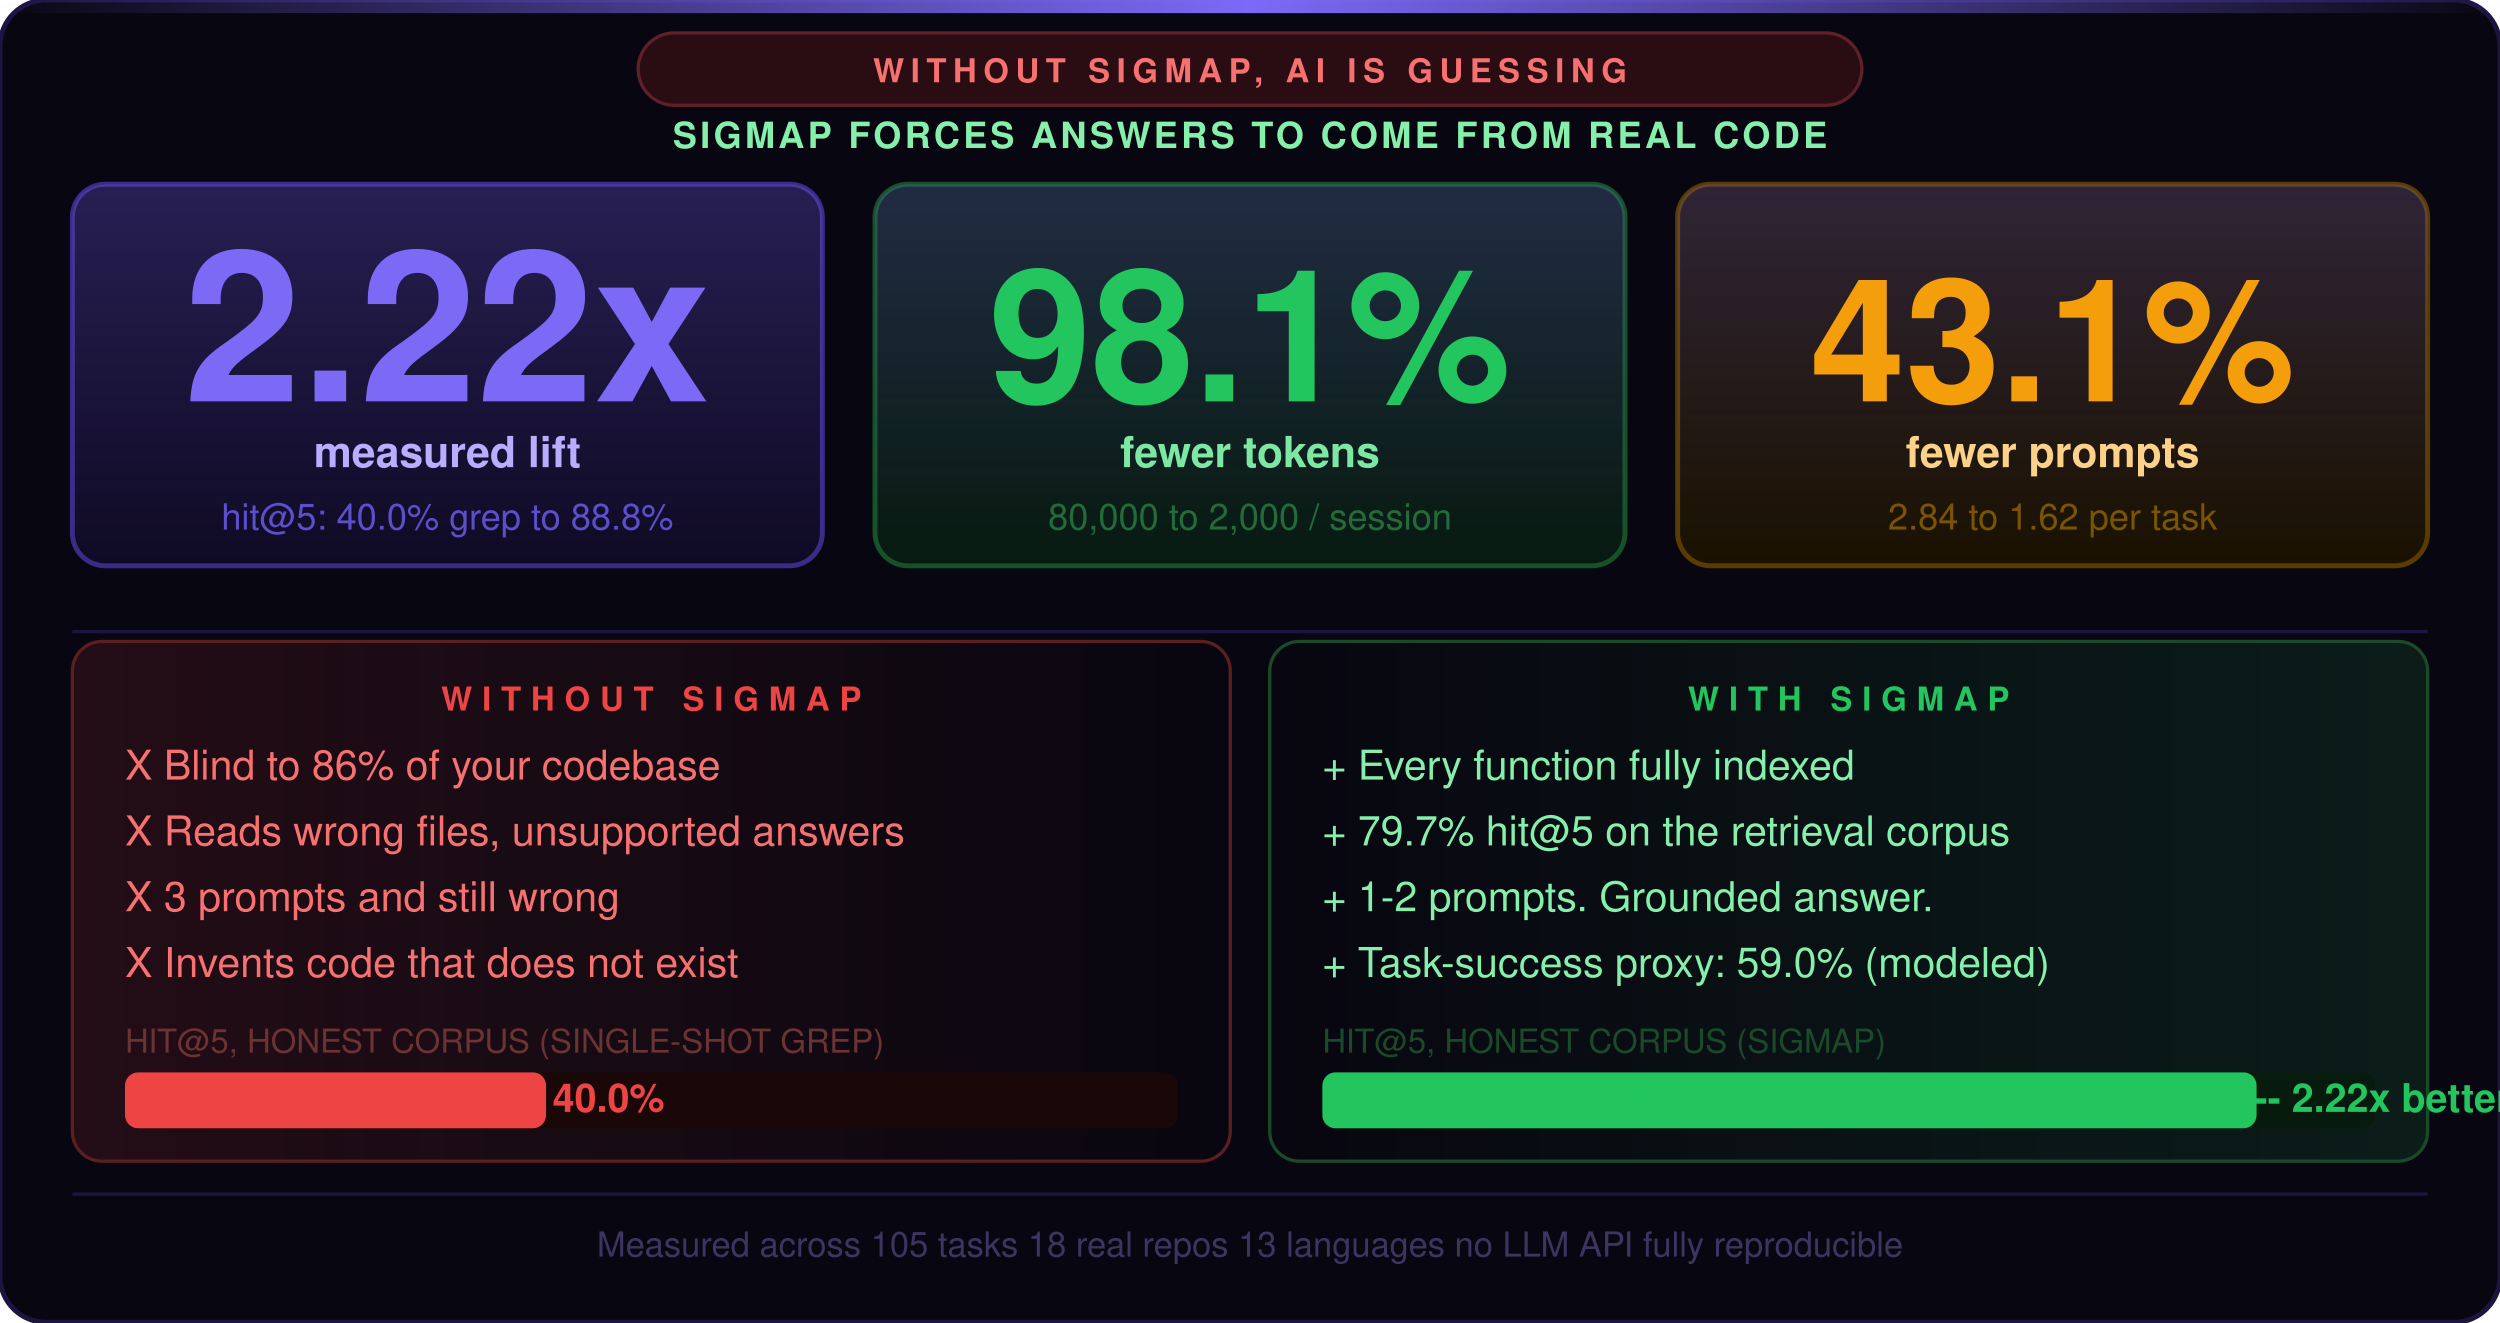
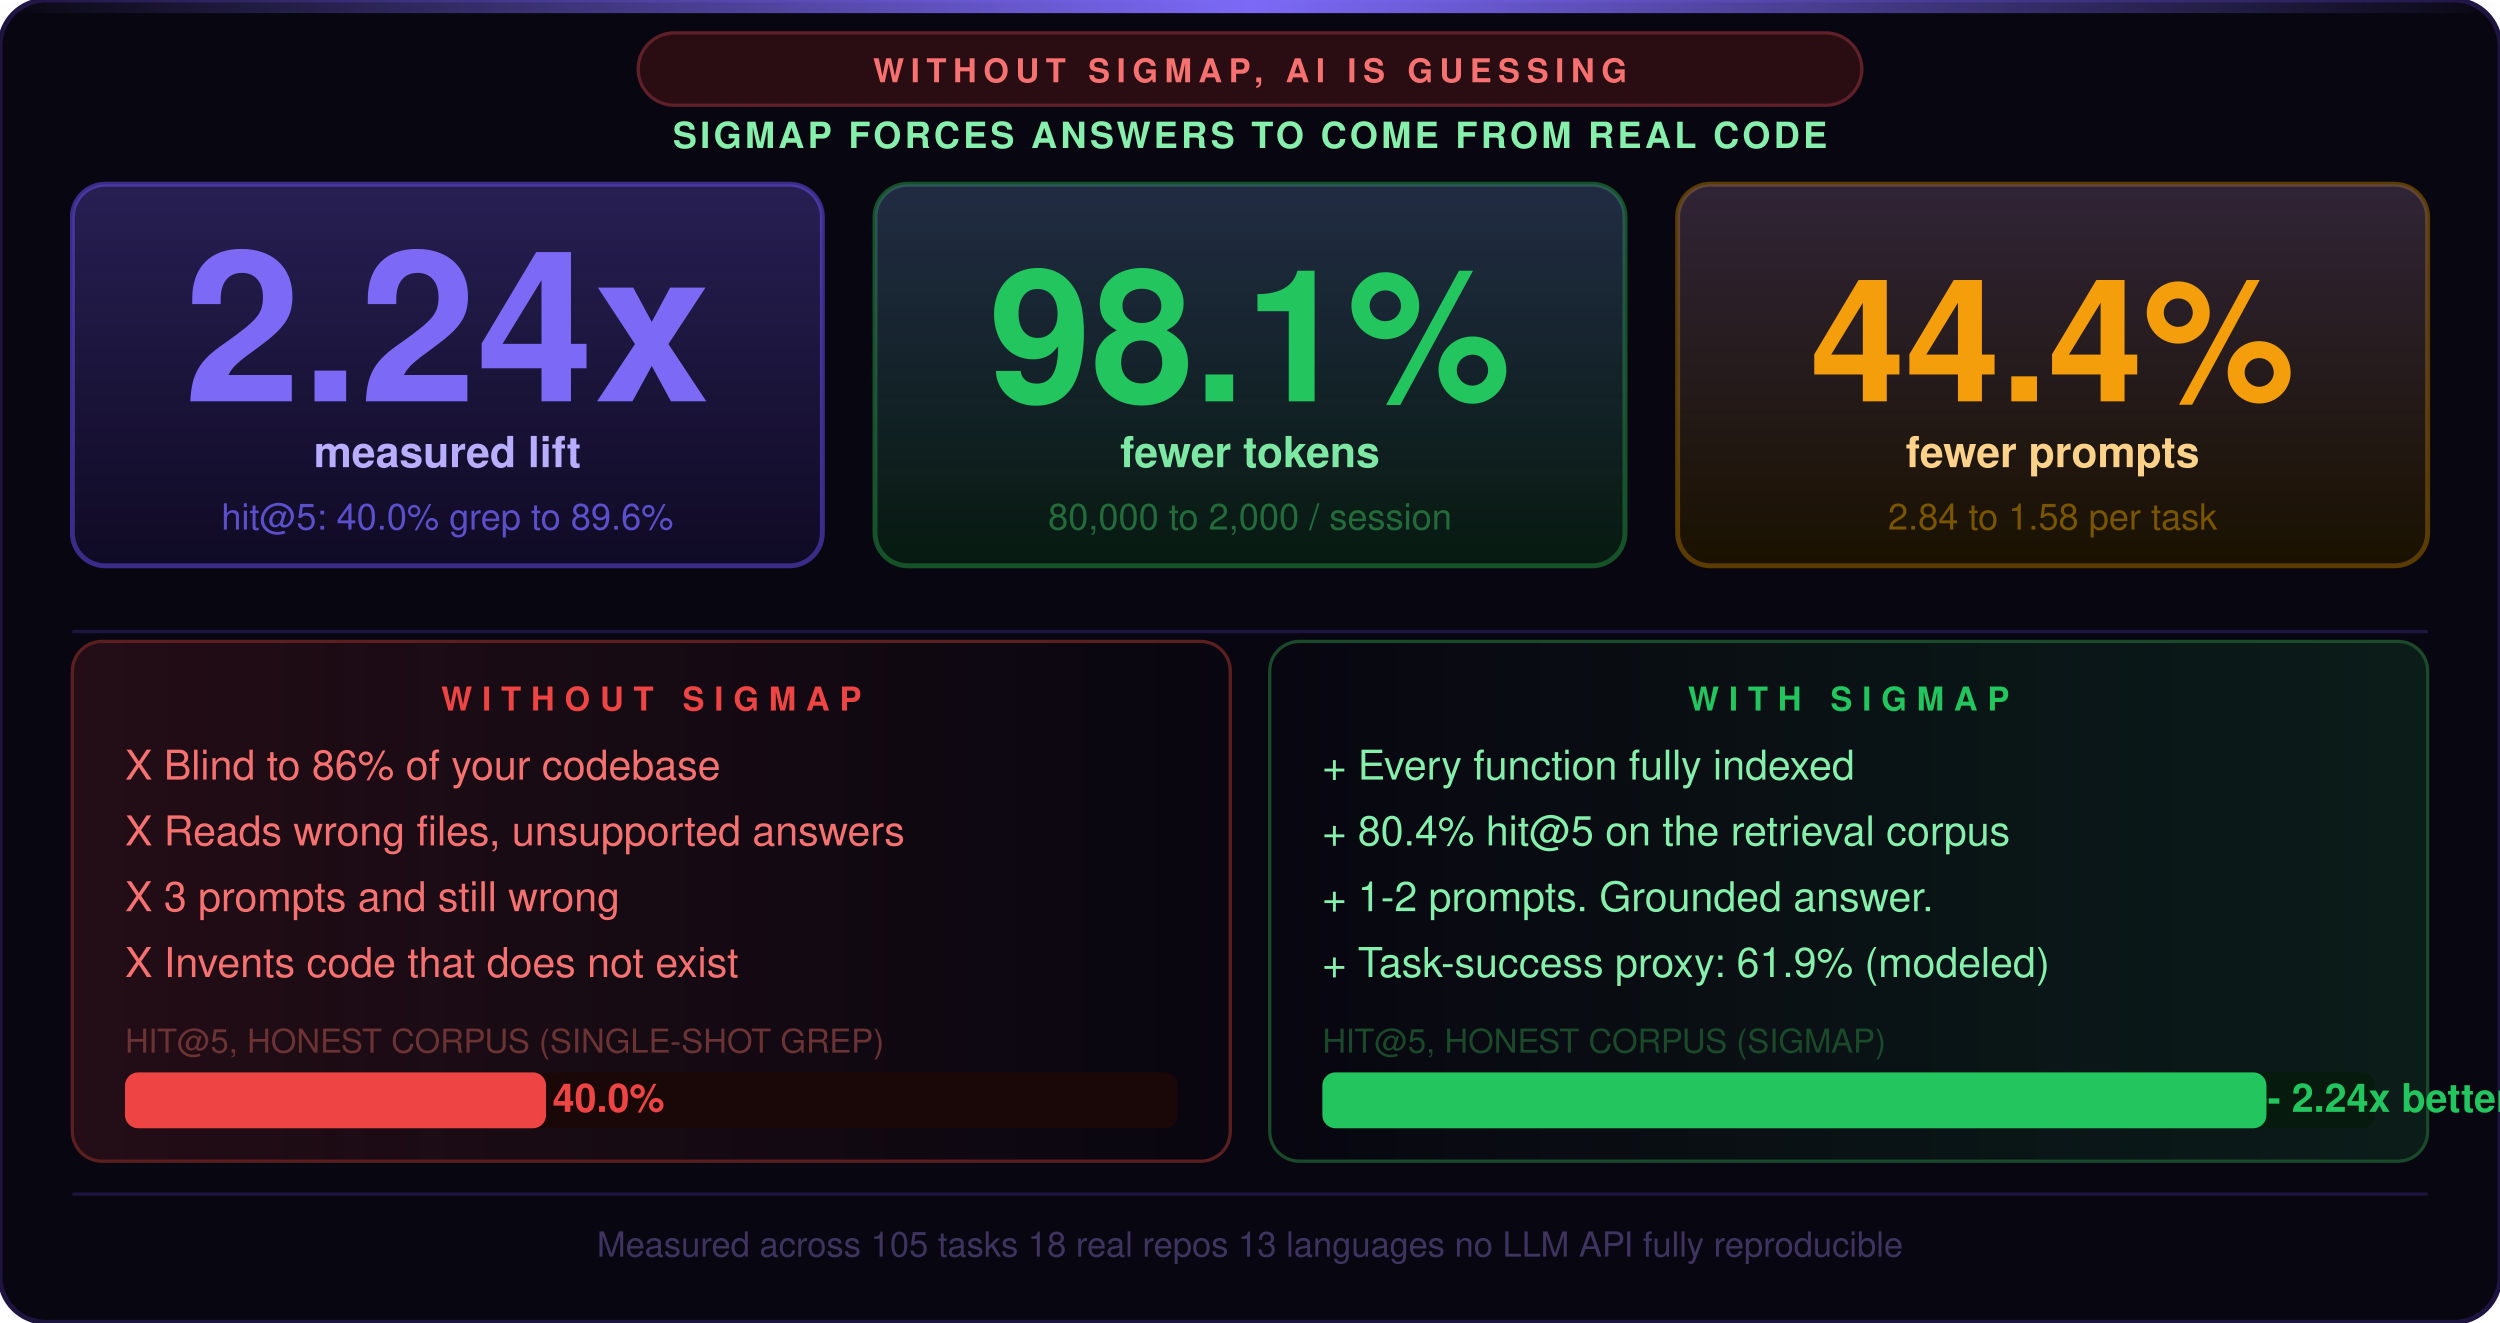
<svg xmlns="http://www.w3.org/2000/svg" viewBox="0 0 760 402" width="760" height="402" font-family="-apple-system,BlinkMacSystemFont,'Segoe UI',Helvetica,Arial,sans-serif">
  <rect width="760" height="402" fill="#080610" rx="14" />
  <rect width="760" height="402" fill="none" stroke="#1e1440" stroke-width="1.5" rx="14" />
  <defs>
    <linearGradient id="topglow" x1="0" x2="1" y1="0" y2="0">
      <stop offset="0%" stop-color="#7c6af7" stop-opacity="0" />
      <stop offset="50%" stop-color="#7c6af7" stop-opacity="1" />
      <stop offset="100%" stop-color="#7c6af7" stop-opacity="0" />
    </linearGradient>
    <linearGradient id="cardglow" x1="0" x2="0" y1="0" y2="1">
      <stop offset="0%" stop-color="#7c6af7" stop-opacity="0.22" />
      <stop offset="100%" stop-color="#7c6af7" stop-opacity="0" />
    </linearGradient>
    <linearGradient id="redglow" x1="0" x2="1" y1="0" y2="0">
      <stop offset="0%" stop-color="#ef4444" stop-opacity="0.12" />
      <stop offset="100%" stop-color="#ef4444" stop-opacity="0" />
    </linearGradient>
    <linearGradient id="greenglow" x1="0" x2="1" y1="0" y2="0">
      <stop offset="0%" stop-color="#22c55e" stop-opacity="0" />
      <stop offset="100%" stop-color="#22c55e" stop-opacity="0.12" />
    </linearGradient>
  </defs>
  <rect x="0" y="0" width="760" height="4" fill="url(#topglow)" rx="14" />
  <rect x="194" y="10" width="372" height="22" rx="11" fill="#2a0d12" stroke="#5f2029" stroke-width="1" />
  <text x="380" y="25" text-anchor="middle" font-size="10" font-weight="800" letter-spacing="2" fill="#f87171">WITHOUT SIGMAP, AI IS GUESSING</text>
  <text x="380" y="45" text-anchor="middle" font-size="11" font-weight="700" letter-spacing="1" fill="#86efac">SIGMAP FORCES ANSWERS TO COME FROM REAL CODE</text>
  <rect x="22" y="56" width="228" height="116" rx="10" fill="#0f0a24" stroke="#3a2b88" stroke-width="1.5" />
  <rect x="22" y="56" width="228" height="116" rx="10" fill="url(#cardglow)" />
-   <text x="136" y="122" text-anchor="middle" font-size="64" font-weight="900" fill="#7c6af7">2.22x</text>
+   <text x="136" y="122" text-anchor="middle" font-size="64" font-weight="900" fill="#7c6af7">2.24x</text>
  <text x="136" y="142" text-anchor="middle" font-size="13" font-weight="700" fill="#b8adff">measured lift</text>
-   <text x="136" y="161" text-anchor="middle" font-size="11" fill="#5b4fcc">hit@5: 40.0% grep to 88.8%</text>
+   <text x="136" y="161" text-anchor="middle" font-size="11" fill="#5b4fcc">hit@5: 40.0% grep to 89.6%</text>
  <rect x="266" y="56" width="228" height="116" rx="10" fill="#071a10" stroke="#155228" stroke-width="1.5" />
  <rect x="266" y="56" width="228" height="116" rx="10" fill="url(#cardglow)" />
  <text x="380" y="122" text-anchor="middle" font-size="56" font-weight="900" fill="#22c55e">98.1%</text>
  <text x="380" y="142" text-anchor="middle" font-size="13" font-weight="700" fill="#7de8a4">fewer tokens</text>
  <text x="380" y="161" text-anchor="middle" font-size="11" fill="#236b3a">80,000 to 2,000 / session</text>
  <rect x="510" y="56" width="228" height="116" rx="10" fill="#1a1100" stroke="#5a3b00" stroke-width="1.5" />
  <rect x="510" y="56" width="228" height="116" rx="10" fill="url(#cardglow)" />
-   <text x="624" y="122" text-anchor="middle" font-size="52" font-weight="900" fill="#f59e0b">43.1%</text>
+   <text x="624" y="122" text-anchor="middle" font-size="52" font-weight="900" fill="#f59e0b">44.4%</text>
  <text x="624" y="142" text-anchor="middle" font-size="13" font-weight="700" fill="#fcd28a">fewer prompts</text>
-   <text x="624" y="161" text-anchor="middle" font-size="11" fill="#7a5500">2.84 to 1.62 per task</text>
+   <text x="624" y="161" text-anchor="middle" font-size="11" fill="#7a5500">2.84 to 1.58 per task</text>
  <line x1="22" y1="192" x2="738" y2="192" stroke="#1e1440" stroke-width="1" />
  <rect x="22" y="195" width="352" height="158" rx="9" fill="url(#redglow)" />
  <rect x="22" y="195" width="352" height="158" rx="9" fill="none" stroke="#5c1f1f" stroke-width="1" />
  <text x="198" y="216" text-anchor="middle" font-size="10" font-weight="800" letter-spacing="3" fill="#ef4444">WITHOUT SIGMAP</text>
  <text x="38" y="237" font-size="12.5" fill="#f87171">X  Blind to 86% of your codebase</text>
  <text x="38" y="257" font-size="12.5" fill="#f87171">X  Reads wrong files, unsupported answers</text>
  <text x="38" y="277" font-size="12.5" fill="#f87171">X  3 prompts and still wrong</text>
  <text x="38" y="297" font-size="12.5" fill="#f87171">X  Invents code that does not exist</text>
  <text x="38" y="320" font-size="10" fill="#6b3333">HIT@5, HONEST CORPUS (SINGLE-SHOT GREP)</text>
  <rect x="38" y="326" width="320" height="17" fill="#1a0808" rx="4" />
  <rect x="38" y="326" width="128" height="17" fill="#ef4444" rx="4" />
  <text x="168" y="338" font-size="12" font-weight="800" fill="#ef4444">40.0%</text>
  <rect x="386" y="195" width="352" height="158" rx="9" fill="url(#greenglow)" />
  <rect x="386" y="195" width="352" height="158" rx="9" fill="none" stroke="#1a4a2a" stroke-width="1" />
  <text x="562" y="216" text-anchor="middle" font-size="10" font-weight="800" letter-spacing="3" fill="#22c55e">WITH SIGMAP</text>
  <text x="402" y="237" font-size="12.5" fill="#86efac">+  Every function fully indexed</text>
-   <text x="402" y="257" font-size="12.5" fill="#86efac">+  79.7% hit@5 on the retrieval corpus</text>
+   <text x="402" y="257" font-size="12.5" fill="#86efac">+  80.4% hit@5 on the retrieval corpus</text>
  <text x="402" y="277" font-size="12.5" fill="#86efac">+  1-2 prompts. Grounded answer.</text>
-   <text x="402" y="297" font-size="12.5" fill="#86efac">+  Task-success proxy: 59.0% (modeled)</text>
+   <text x="402" y="297" font-size="12.5" fill="#86efac">+  Task-success proxy: 61.9% (modeled)</text>
  <text x="402" y="320" font-size="10" fill="#1a4a2a">HIT@5, HONEST CORPUS (SIGMAP)</text>
  <rect x="402" y="326" width="320" height="17" fill="#071a0e" rx="4" />
-   <rect x="402" y="326" width="284" height="17" fill="#22c55e" rx="4" />
-   <text x="648" y="338" font-size="12" font-weight="800" fill="#22c55e">88.8% -- 2.22x better</text>
+   <rect x="402" y="326" width="287" height="17" fill="#22c55e" rx="4" />
+   <text x="648" y="338" font-size="12" font-weight="800" fill="#22c55e">89.6% -- 2.24x better</text>
  <line x1="22" y1="363" x2="738" y2="363" stroke="#1e1440" stroke-width="1" />
  <text x="380" y="382" text-anchor="middle" font-size="10.5" fill="#3d3460">Measured across 105 tasks  18 real repos  13 languages  no LLM API  fully reproducible</text>
</svg>
